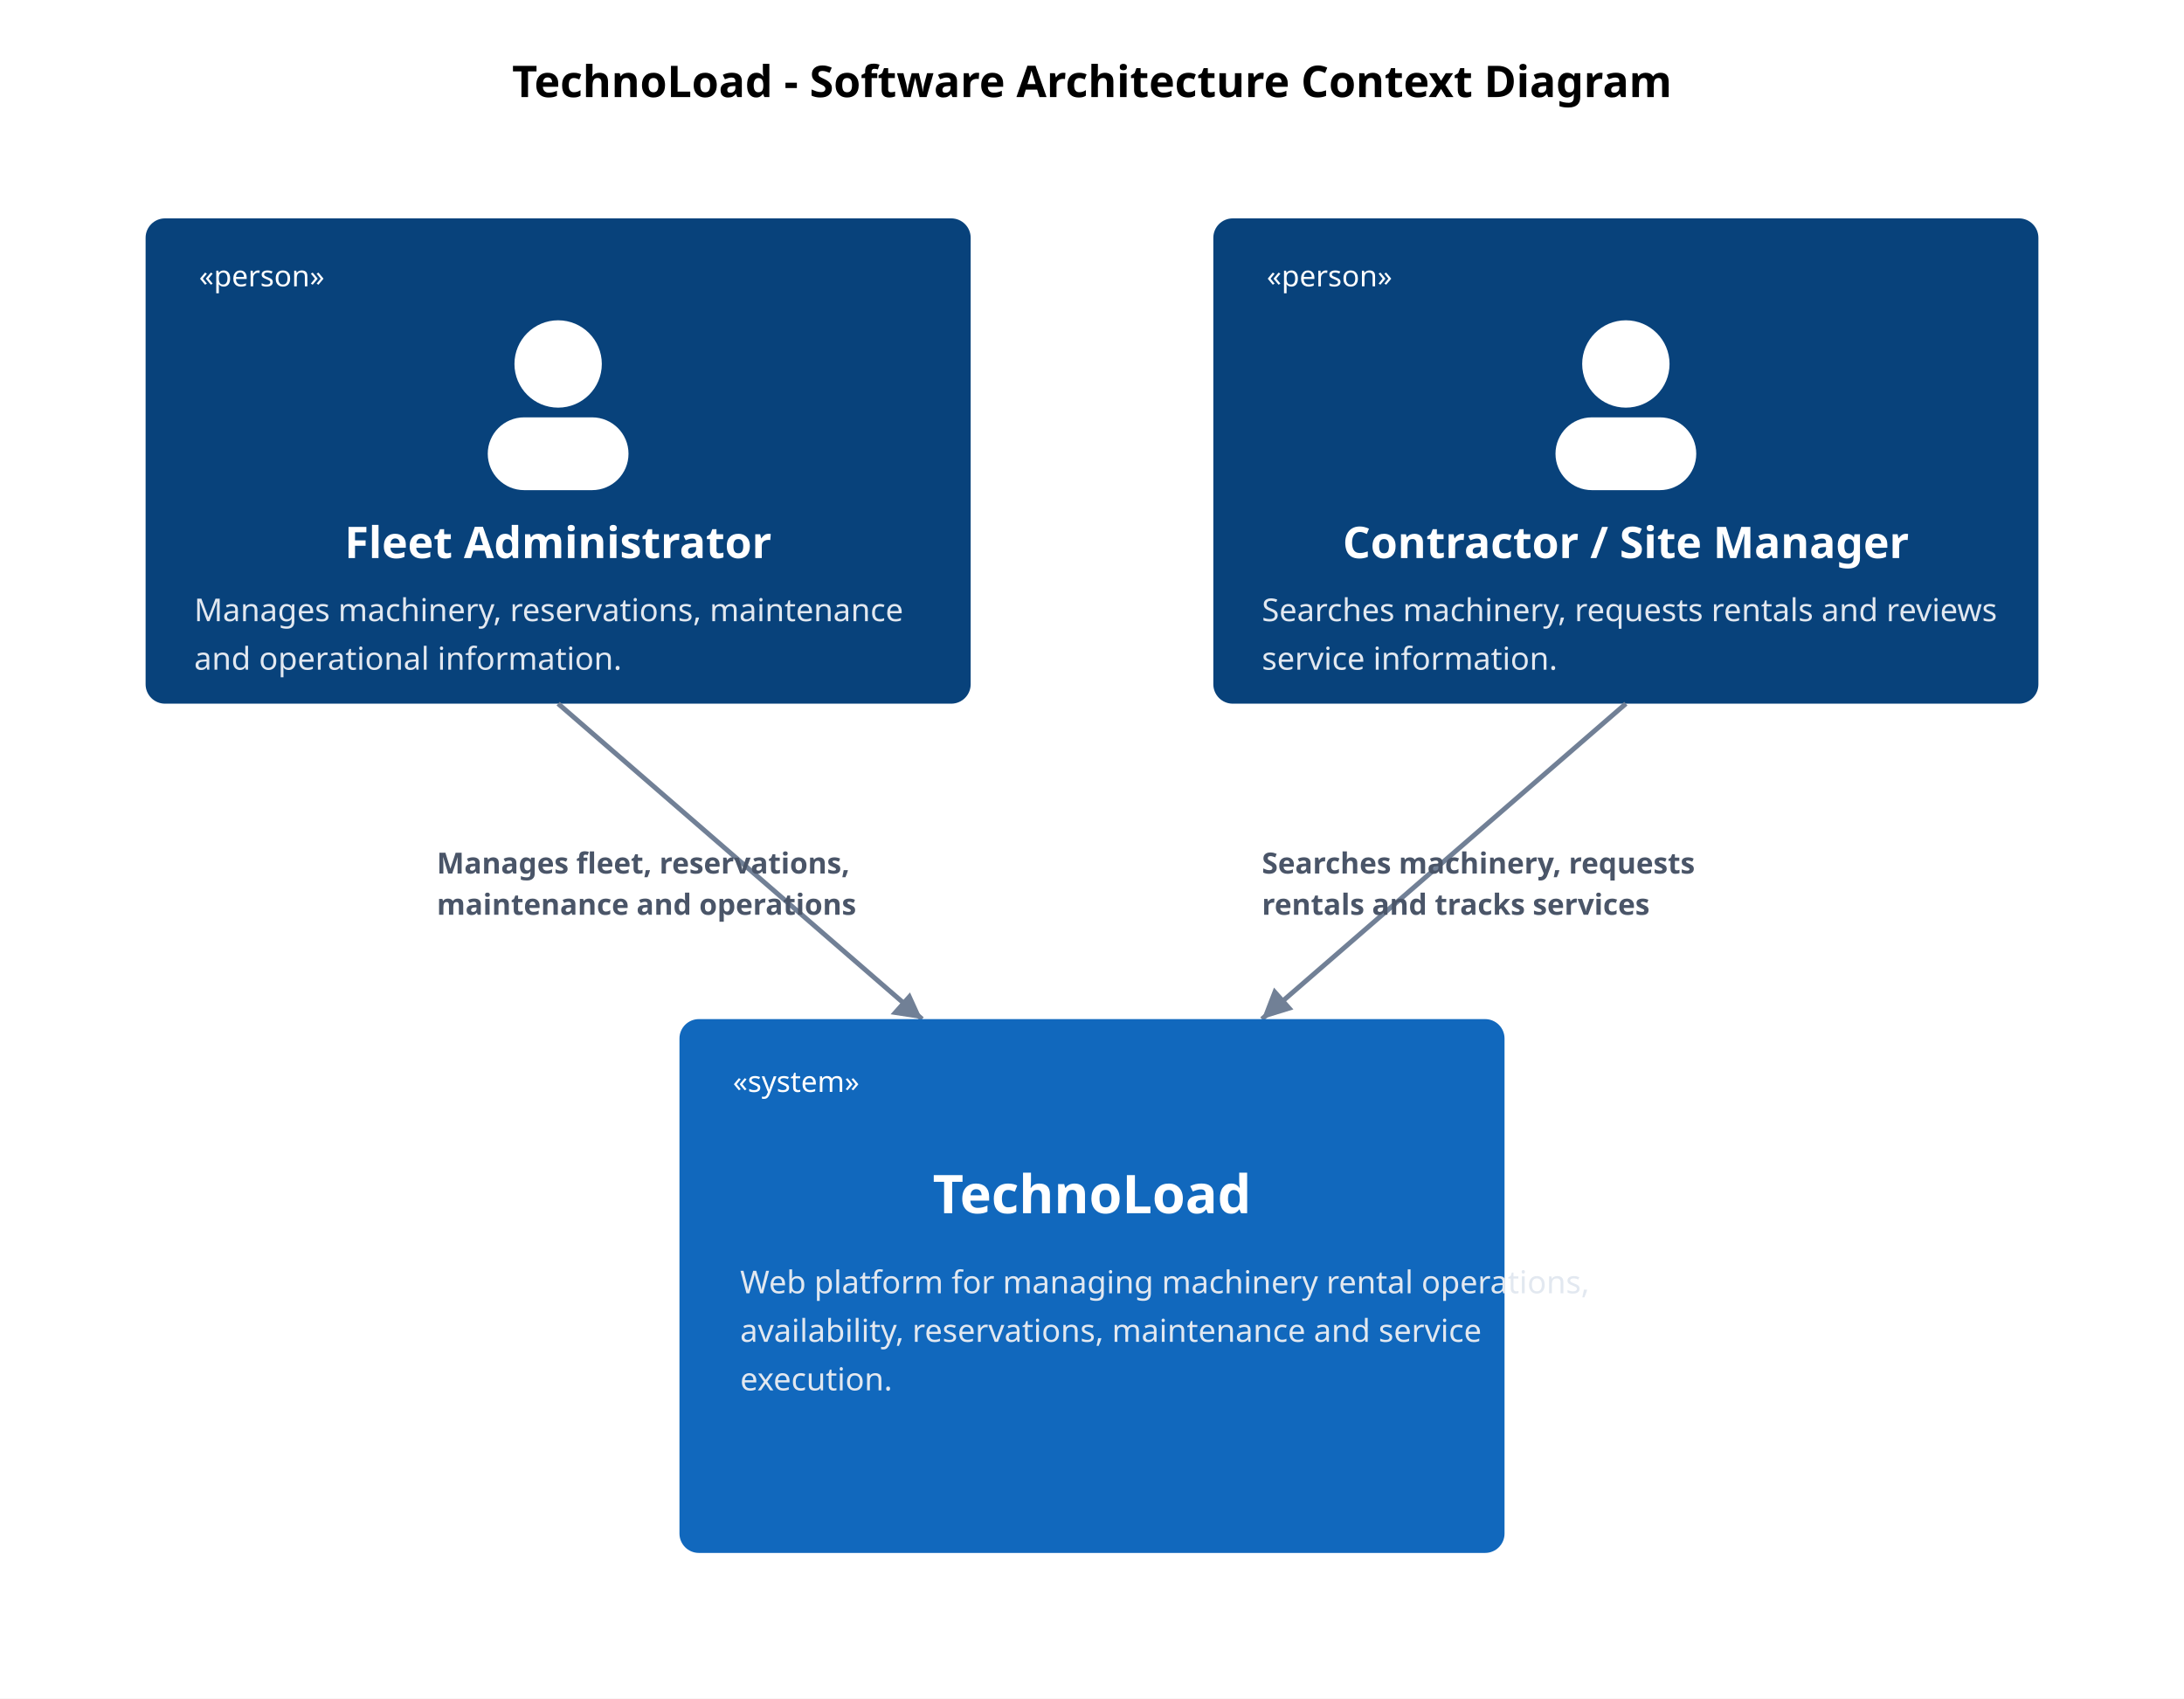
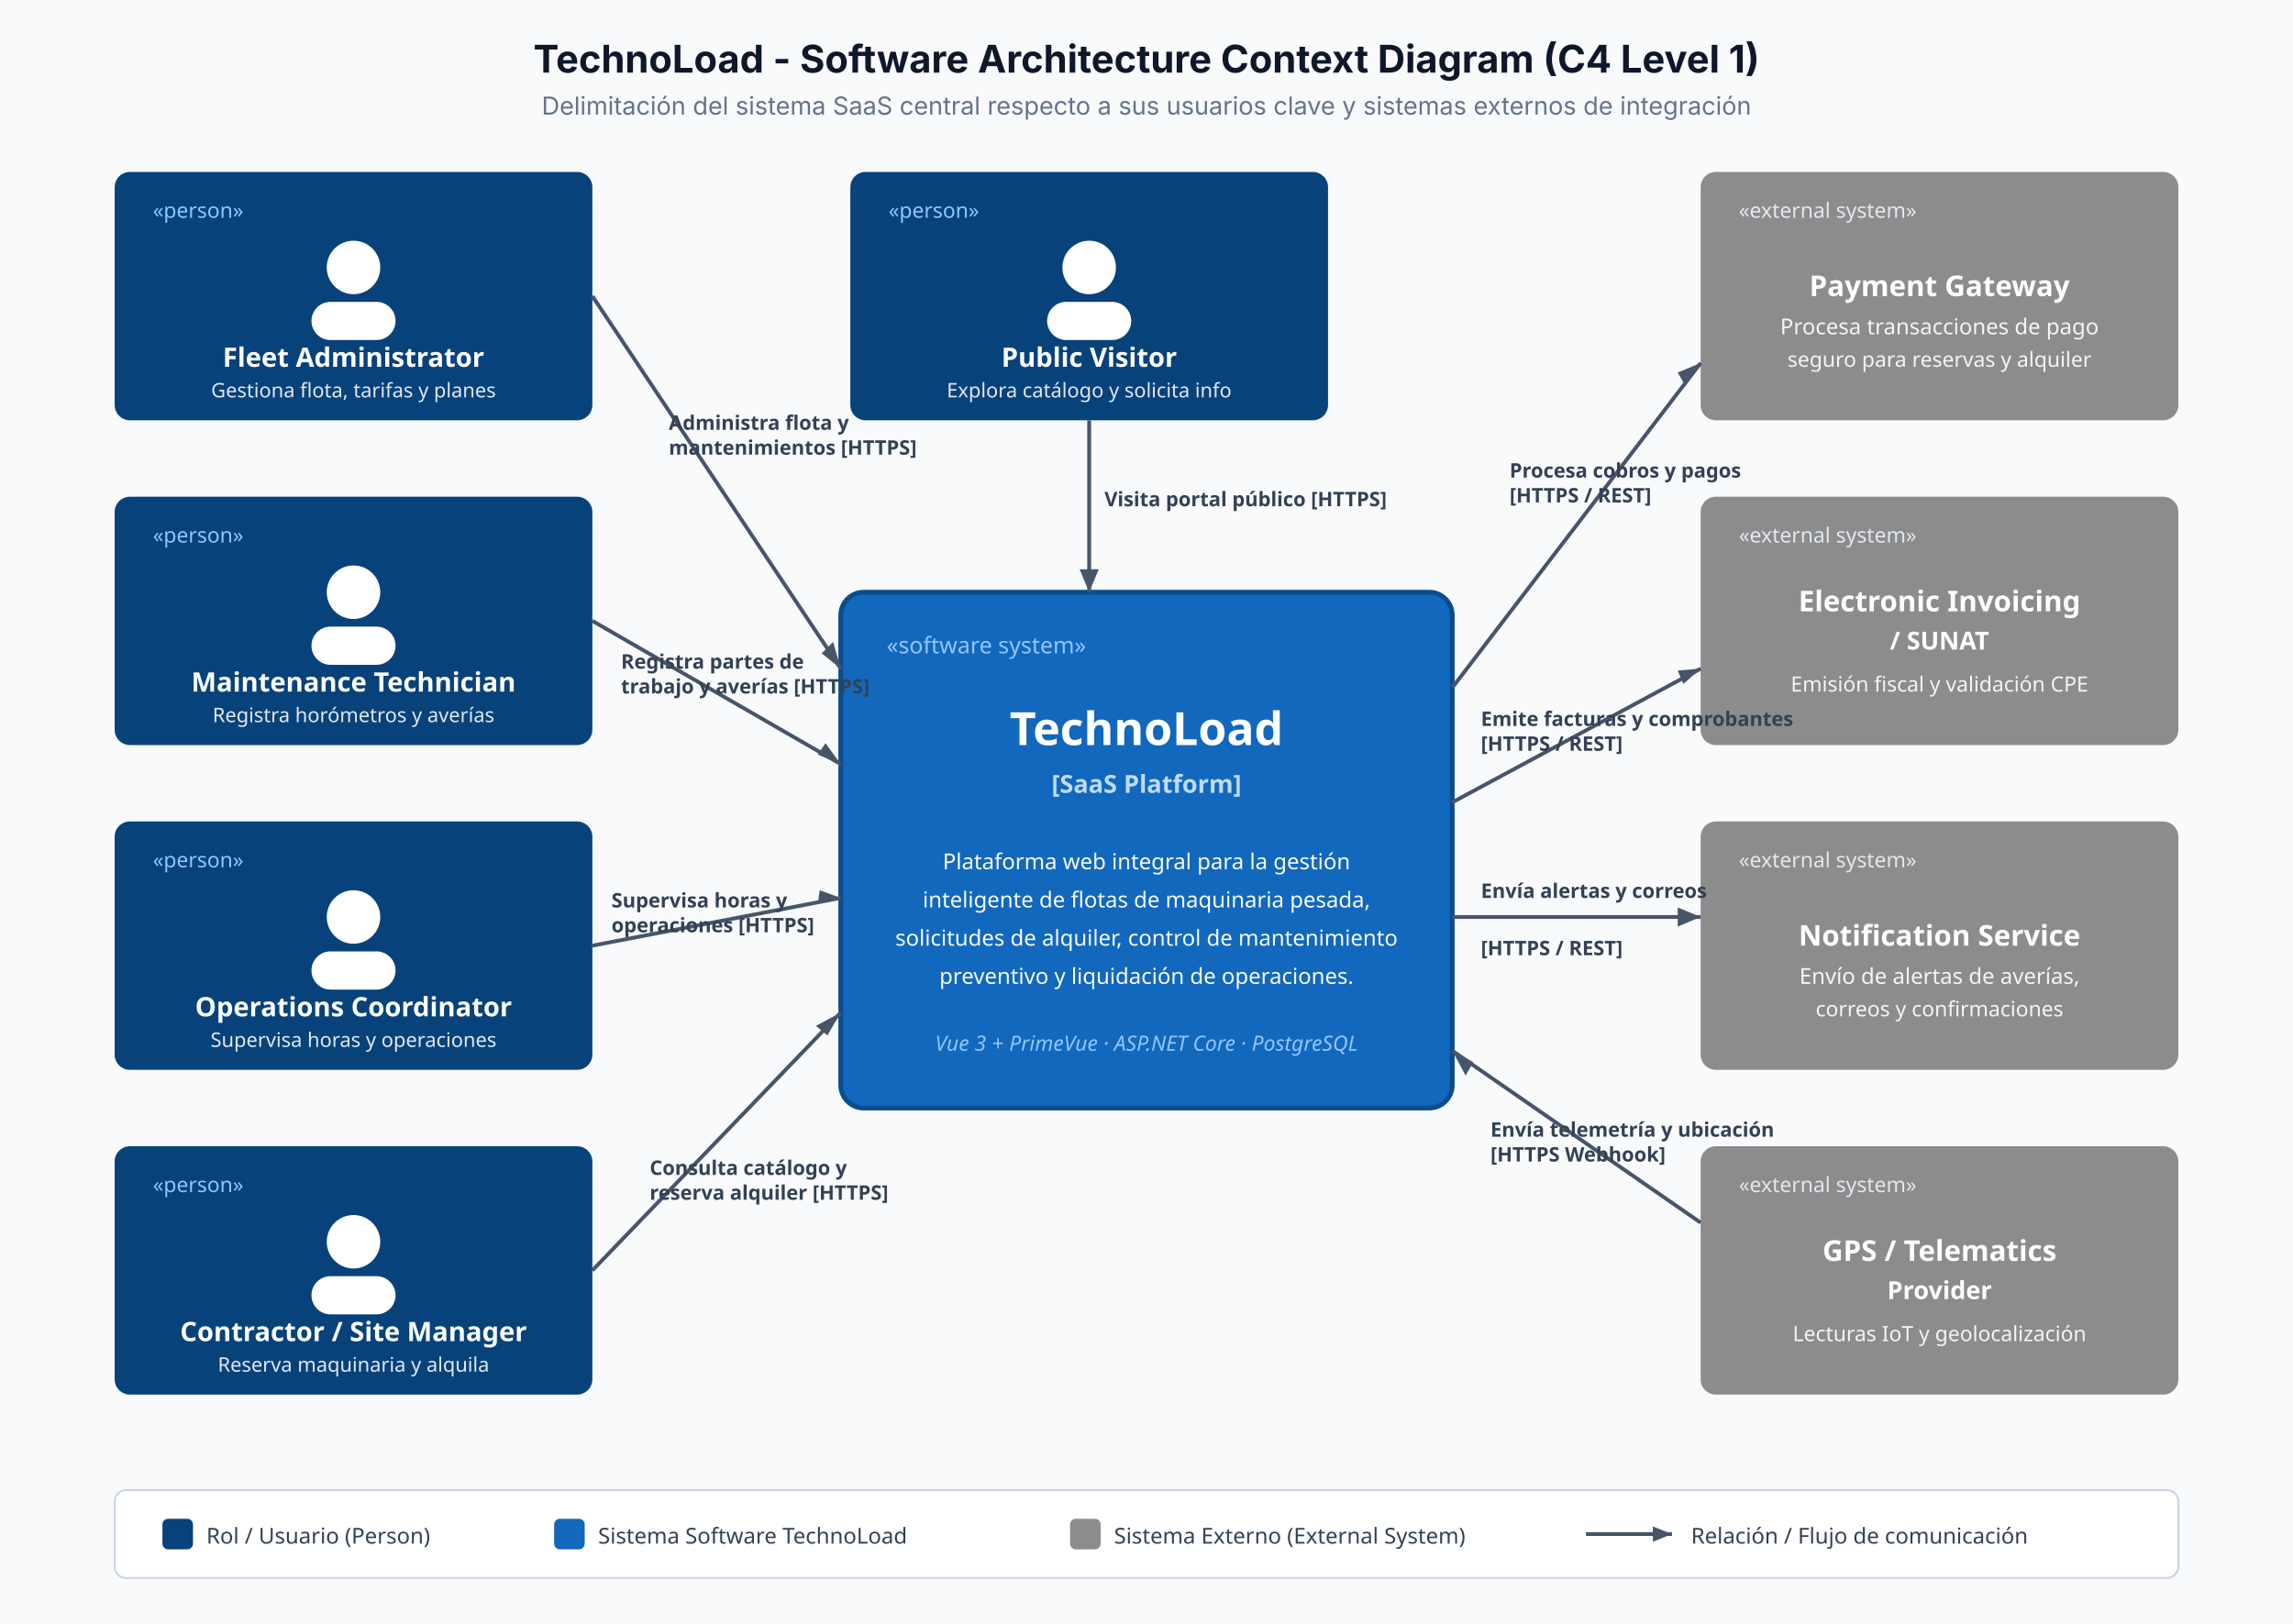
- <svg xmlns="http://www.w3.org/2000/svg" viewBox="0 0 900 700" width="100%" height="100%" role="img" aria-labelledby="title description">
-   <rect width="900" height="700" fill="#FFFFFF" />
-   <text x="450" y="40" text-anchor="middle" font-family="sans-serif" font-size="18" font-weight="bold" fill="#000000">TechnoLoad - Software Architecture Context Diagram</text>
-   <g>
-     <rect x="60" y="90" width="340" height="200" rx="8" fill="#08427B" />
-     <text x="82" y="118" font-family="sans-serif" font-size="12" fill="#FFFFFF">«person»</text>
-     <circle cx="230" cy="150" r="18" fill="#FFFFFF" />
-     <rect x="201" y="172" width="58" height="30" rx="15" fill="#FFFFFF" />
-     <text x="230" y="230" text-anchor="middle" font-family="sans-serif" font-size="18" font-weight="bold" fill="#FFFFFF">Fleet Administrator</text>
-     <text x="80" y="256" font-family="sans-serif" font-size="13" fill="#E2E8F0">Manages machinery, reservations, maintenance</text>
-     <text x="80" y="276" font-family="sans-serif" font-size="13" fill="#E2E8F0">and operational information.</text>
+ <svg xmlns="http://www.w3.org/2000/svg" viewBox="0 0 1200 850" width="100%" height="100%" role="img" aria-labelledby="title description">
+   <rect width="1200" height="850" fill="#F8FAFC" />
+   <text x="600" y="38" text-anchor="middle" font-family="system-ui, -apple-system, sans-serif" font-size="20" font-weight="bold" fill="#0F172A">TechnoLoad - Software Architecture Context Diagram (C4 Level 1)</text>
+   <text x="600" y="60" text-anchor="middle" font-family="system-ui, -apple-system, sans-serif" font-size="13" fill="#64748B">Delimitación del sistema SaaS central respecto a sus usuarios clave y sistemas externos de integración</text>
+   <g transform="translate(60, 90)">
+     <rect width="250" height="130" rx="8" fill="#08427B" />
+     <text x="20" y="24" font-family="sans-serif" font-size="11" fill="#93C5FD">«person»</text>
+     <circle cx="125" cy="50" r="14" fill="#FFFFFF" />
+     <rect x="103" y="68" width="44" height="20" rx="10" fill="#FFFFFF" />
+     <text x="125" y="102" text-anchor="middle" font-family="sans-serif" font-size="14" font-weight="bold" fill="#FFFFFF">Fleet Administrator</text>
+     <text x="125" y="118" text-anchor="middle" font-family="sans-serif" font-size="10.5" fill="#E2E8F0">Gestiona flota, tarifas y planes</text>
  </g>
-   <g>
-     <rect x="500" y="90" width="340" height="200" rx="8" fill="#08427B" />
-     <text x="522" y="118" font-family="sans-serif" font-size="12" fill="#FFFFFF">«person»</text>
-     <circle cx="670" cy="150" r="18" fill="#FFFFFF" />
-     <rect x="641" y="172" width="58" height="30" rx="15" fill="#FFFFFF" />
-     <text x="670" y="230" text-anchor="middle" font-family="sans-serif" font-size="18" font-weight="bold" fill="#FFFFFF">Contractor / Site Manager</text>
-     <text x="520" y="256" font-family="sans-serif" font-size="13" fill="#E2E8F0">Searches machinery, requests rentals and reviews</text>
-     <text x="520" y="276" font-family="sans-serif" font-size="13" fill="#E2E8F0">service information.</text>
+   <g transform="translate(60, 260)">
+     <rect width="250" height="130" rx="8" fill="#08427B" />
+     <text x="20" y="24" font-family="sans-serif" font-size="11" fill="#93C5FD">«person»</text>
+     <circle cx="125" cy="50" r="14" fill="#FFFFFF" />
+     <rect x="103" y="68" width="44" height="20" rx="10" fill="#FFFFFF" />
+     <text x="125" y="102" text-anchor="middle" font-family="sans-serif" font-size="14" font-weight="bold" fill="#FFFFFF">Maintenance Technician</text>
+     <text x="125" y="118" text-anchor="middle" font-family="sans-serif" font-size="10.5" fill="#E2E8F0">Registra horómetros y averías</text>
  </g>
-   <line x1="230" y1="290" x2="380" y2="420" stroke="#718096" stroke-width="2" />
-   <path d="M380 420l-13-2 8-9z" fill="#718096" />
-   <text x="180" y="360" font-family="sans-serif" font-size="12" font-weight="bold" fill="#4A5568">Manages fleet, reservations,</text>
-   <text x="180" y="377" font-family="sans-serif" font-size="12" font-weight="bold" fill="#4A5568">maintenance and operations</text>
-   <line x1="670" y1="290" x2="520" y2="420" stroke="#718096" stroke-width="2" />
-   <path d="M520 420l5-13 8 9z" fill="#718096" />
-   <text x="520" y="360" font-family="sans-serif" font-size="12" font-weight="bold" fill="#4A5568">Searches machinery, requests</text>
-   <text x="520" y="377" font-family="sans-serif" font-size="12" font-weight="bold" fill="#4A5568">rentals and tracks services</text>
-   <g>
-     <rect x="280" y="420" width="340" height="220" rx="8" fill="#1168BD" />
-     <text x="302" y="450" font-family="sans-serif" font-size="12" fill="#FFFFFF">«system»</text>
-     <text x="450" y="500" text-anchor="middle" font-family="sans-serif" font-size="22" font-weight="bold" fill="#FFFFFF">TechnoLoad</text>
-     <text x="305" y="533" font-family="sans-serif" font-size="13" fill="#E2E8F0">Web platform for managing machinery rental operations,</text>
-     <text x="305" y="553" font-family="sans-serif" font-size="13" fill="#E2E8F0">availability, reservations, maintenance and service</text>
-     <text x="305" y="573" font-family="sans-serif" font-size="13" fill="#E2E8F0">execution.</text>
+   <g transform="translate(60, 430)">
+     <rect width="250" height="130" rx="8" fill="#08427B" />
+     <text x="20" y="24" font-family="sans-serif" font-size="11" fill="#93C5FD">«person»</text>
+     <circle cx="125" cy="50" r="14" fill="#FFFFFF" />
+     <rect x="103" y="68" width="44" height="20" rx="10" fill="#FFFFFF" />
+     <text x="125" y="102" text-anchor="middle" font-family="sans-serif" font-size="14" font-weight="bold" fill="#FFFFFF">Operations Coordinator</text>
+     <text x="125" y="118" text-anchor="middle" font-family="sans-serif" font-size="10.5" fill="#E2E8F0">Supervisa horas y operaciones</text>
+   </g>
+   <g transform="translate(60, 600)">
+     <rect width="250" height="130" rx="8" fill="#08427B" />
+     <text x="20" y="24" font-family="sans-serif" font-size="11" fill="#93C5FD">«person»</text>
+     <circle cx="125" cy="50" r="14" fill="#FFFFFF" />
+     <rect x="103" y="68" width="44" height="20" rx="10" fill="#FFFFFF" />
+     <text x="125" y="102" text-anchor="middle" font-family="sans-serif" font-size="14" font-weight="bold" fill="#FFFFFF">Contractor / Site Manager</text>
+     <text x="125" y="118" text-anchor="middle" font-family="sans-serif" font-size="10.5" fill="#E2E8F0">Reserva maquinaria y alquila</text>
+   </g>
+   <g transform="translate(445, 90)">
+     <rect width="250" height="130" rx="8" fill="#08427B" />
+     <text x="20" y="24" font-family="sans-serif" font-size="11" fill="#93C5FD">«person»</text>
+     <circle cx="125" cy="50" r="14" fill="#FFFFFF" />
+     <rect x="103" y="68" width="44" height="20" rx="10" fill="#FFFFFF" />
+     <text x="125" y="102" text-anchor="middle" font-family="sans-serif" font-size="14" font-weight="bold" fill="#FFFFFF">Public Visitor</text>
+     <text x="125" y="118" text-anchor="middle" font-family="sans-serif" font-size="10.5" fill="#E2E8F0">Explora catálogo y solicita info</text>
+   </g>
+   <g transform="translate(440, 310)">
+     <rect width="320" height="270" rx="12" fill="#1168BD" stroke="#0B4D8C" stroke-width="2.5" />
+     <text x="24" y="32" font-family="sans-serif" font-size="12" fill="#93C5FD">«software system»</text>
+     <text x="160" y="80" text-anchor="middle" font-family="sans-serif" font-size="24" font-weight="bold" fill="#FFFFFF">TechnoLoad</text>
+     <text x="160" y="105" text-anchor="middle" font-family="sans-serif" font-size="13" font-weight="600" fill="#BFDBFE">[SaaS Platform]</text>
+     <text x="160" y="145" text-anchor="middle" font-family="sans-serif" font-size="11.5" fill="#F8FAFC">Plataforma web integral para la gestión</text>
+     <text x="160" y="165" text-anchor="middle" font-family="sans-serif" font-size="11.5" fill="#F8FAFC">inteligente de flotas de maquinaria pesada,</text>
+     <text x="160" y="185" text-anchor="middle" font-family="sans-serif" font-size="11.5" fill="#F8FAFC">solicitudes de alquiler, control de mantenimiento</text>
+     <text x="160" y="205" text-anchor="middle" font-family="sans-serif" font-size="11.5" fill="#F8FAFC">preventivo y liquidación de operaciones.</text>
+     <text x="160" y="240" text-anchor="middle" font-family="sans-serif" font-size="11" font-style="italic" fill="#93C5FD">Vue 3 + PrimeVue · ASP.NET Core · PostgreSQL</text>
+   </g>
+   <g transform="translate(890, 90)">
+     <rect width="250" height="130" rx="8" fill="#8C8C8C" />
+     <text x="20" y="24" font-family="sans-serif" font-size="11" fill="#E2E8F0">«external system»</text>
+     <text x="125" y="65" text-anchor="middle" font-family="sans-serif" font-size="15" font-weight="bold" fill="#FFFFFF">Payment Gateway</text>
+     <text x="125" y="85" text-anchor="middle" font-family="sans-serif" font-size="11.5" fill="#F1F5F9">Procesa transacciones de pago</text>
+     <text x="125" y="102" text-anchor="middle" font-family="sans-serif" font-size="11" fill="#F1F5F9">seguro para reservas y alquiler</text>
+   </g>
+   <g transform="translate(890, 260)">
+     <rect width="250" height="130" rx="8" fill="#8C8C8C" />
+     <text x="20" y="24" font-family="sans-serif" font-size="11" fill="#E2E8F0">«external system»</text>
+     <text x="125" y="60" text-anchor="middle" font-family="sans-serif" font-size="15" font-weight="bold" fill="#FFFFFF">Electronic Invoicing</text>
+     <text x="125" y="80" text-anchor="middle" font-family="sans-serif" font-size="13" font-weight="bold" fill="#FFFFFF">/ SUNAT</text>
+     <text x="125" y="102" text-anchor="middle" font-family="sans-serif" font-size="11" fill="#F1F5F9">Emisión fiscal y validación CPE</text>
+   </g>
+   <g transform="translate(890, 430)">
+     <rect width="250" height="130" rx="8" fill="#8C8C8C" />
+     <text x="20" y="24" font-family="sans-serif" font-size="11" fill="#E2E8F0">«external system»</text>
+     <text x="125" y="65" text-anchor="middle" font-family="sans-serif" font-size="15" font-weight="bold" fill="#FFFFFF">Notification Service</text>
+     <text x="125" y="85" text-anchor="middle" font-family="sans-serif" font-size="11.5" fill="#F1F5F9">Envío de alertas de averías,</text>
+     <text x="125" y="102" text-anchor="middle" font-family="sans-serif" font-size="11" fill="#F1F5F9">correos y confirmaciones</text>
+   </g>
+   <g transform="translate(890, 600)">
+     <rect width="250" height="130" rx="8" fill="#8C8C8C" />
+     <text x="20" y="24" font-family="sans-serif" font-size="11" fill="#E2E8F0">«external system»</text>
+     <text x="125" y="60" text-anchor="middle" font-family="sans-serif" font-size="15" font-weight="bold" fill="#FFFFFF">GPS / Telematics</text>
+     <text x="125" y="80" text-anchor="middle" font-family="sans-serif" font-size="13" font-weight="bold" fill="#FFFFFF">Provider</text>
+     <text x="125" y="102" text-anchor="middle" font-family="sans-serif" font-size="11" fill="#F1F5F9">Lecturas IoT y geolocalización</text>
+   </g>
+   <path d="M310 155 L440 350" fill="none" stroke="#475569" stroke-width="2" />
+   <polygon points="440,350 430,342 436,336" fill="#475569" />
+   <text x="350" y="225" font-family="sans-serif" font-size="10.5" fill="#334155" font-weight="600">Administra flota y</text>
+   <text x="350" y="238" font-family="sans-serif" font-size="10.5" fill="#334155" font-weight="600">mantenimientos [HTTPS]</text>
+   <path d="M310 325 L440 400" fill="none" stroke="#475569" stroke-width="2" />
+   <polygon points="440,400 428,395 432,389" fill="#475569" />
+   <text x="325" y="350" font-family="sans-serif" font-size="10.5" fill="#334155" font-weight="600">Registra partes de</text>
+   <text x="325" y="363" font-family="sans-serif" font-size="10.5" fill="#334155" font-weight="600">trabajo y averías [HTTPS]</text>
+   <path d="M310 495 L440 470" fill="none" stroke="#475569" stroke-width="2" />
+   <polygon points="440,470 428,473 429,466" fill="#475569" />
+   <text x="320" y="475" font-family="sans-serif" font-size="10.5" fill="#334155" font-weight="600">Supervisa horas y</text>
+   <text x="320" y="488" font-family="sans-serif" font-size="10.5" fill="#334155" font-weight="600">operaciones [HTTPS]</text>
+   <path d="M310 665 L440 530" fill="none" stroke="#475569" stroke-width="2" />
+   <polygon points="440,530 433,542 427,537" fill="#475569" />
+   <text x="340" y="615" font-family="sans-serif" font-size="10.5" fill="#334155" font-weight="600">Consulta catálogo y</text>
+   <text x="340" y="628" font-family="sans-serif" font-size="10.5" fill="#334155" font-weight="600">reserva alquiler [HTTPS]</text>
+   <path d="M570 220 L570 310" fill="none" stroke="#475569" stroke-width="2" />
+   <polygon points="570,310 565,298 575,298" fill="#475569" />
+   <text x="578" y="265" font-family="sans-serif" font-size="10.5" fill="#334155" font-weight="600">Visita portal público [HTTPS]</text>
+   <path d="M760 360 L890 190" fill="none" stroke="#475569" stroke-width="2" />
+   <polygon points="890,190 878,195 882,202" fill="#475569" />
+   <text x="790" y="250" font-family="sans-serif" font-size="10.5" fill="#334155" font-weight="600">Procesa cobros y pagos</text>
+   <text x="790" y="263" font-family="sans-serif" font-size="10.5" fill="#334155" font-weight="600">[HTTPS / REST]</text>
+   <path d="M760 420 L890 350" fill="none" stroke="#475569" stroke-width="2" />
+   <polygon points="890,350 878,351 881,358" fill="#475569" />
+   <text x="775" y="380" font-family="sans-serif" font-size="10.5" fill="#334155" font-weight="600">Emite facturas y comprobantes</text>
+   <text x="775" y="393" font-family="sans-serif" font-size="10.5" fill="#334155" font-weight="600">[HTTPS / REST]</text>
+   <path d="M760 480 L890 480" fill="none" stroke="#475569" stroke-width="2" />
+   <polygon points="890,480 878,475 878,485" fill="#475569" />
+   <text x="775" y="470" font-family="sans-serif" font-size="10.5" fill="#334155" font-weight="600">Envía alertas y correos</text>
+   <text x="775" y="500" font-family="sans-serif" font-size="10.5" fill="#334155" font-weight="600">[HTTPS / REST]</text>
+   <path d="M890 640 L760 550" fill="none" stroke="#475569" stroke-width="2" />
+   <polygon points="760,550 771,556 767,563" fill="#475569" />
+   <text x="780" y="595" font-family="sans-serif" font-size="10.5" fill="#334155" font-weight="600">Envía telemetría y ubicación</text>
+   <text x="780" y="608" font-family="sans-serif" font-size="10.5" fill="#334155" font-weight="600">[HTTPS Webhook]</text>
+   <g transform="translate(60, 780)">
+     <rect width="1080" height="46" rx="6" fill="#FFFFFF" stroke="#CBD5E1" />
+     <rect x="25" y="15" width="16" height="16" rx="3" fill="#08427B" />
+     <text x="48" y="28" font-family="sans-serif" font-size="11.5" fill="#334155">Rol / Usuario (Person)</text>
+     <rect x="230" y="15" width="16" height="16" rx="3" fill="#1168BD" />
+     <text x="253" y="28" font-family="sans-serif" font-size="11.5" fill="#334155">Sistema Software TechnoLoad</text>
+     <rect x="500" y="15" width="16" height="16" rx="3" fill="#8C8C8C" />
+     <text x="523" y="28" font-family="sans-serif" font-size="11.5" fill="#334155">Sistema Externo (External System)</text>
+     <line x1="770" y1="23" x2="815" y2="23" stroke="#475569" stroke-width="2" />
+     <polygon points="815,23 805,19 805,27" fill="#475569" />
+     <text x="825" y="28" font-family="sans-serif" font-size="11.5" fill="#334155">Relación / Flujo de comunicación</text>
  </g>
</svg>
